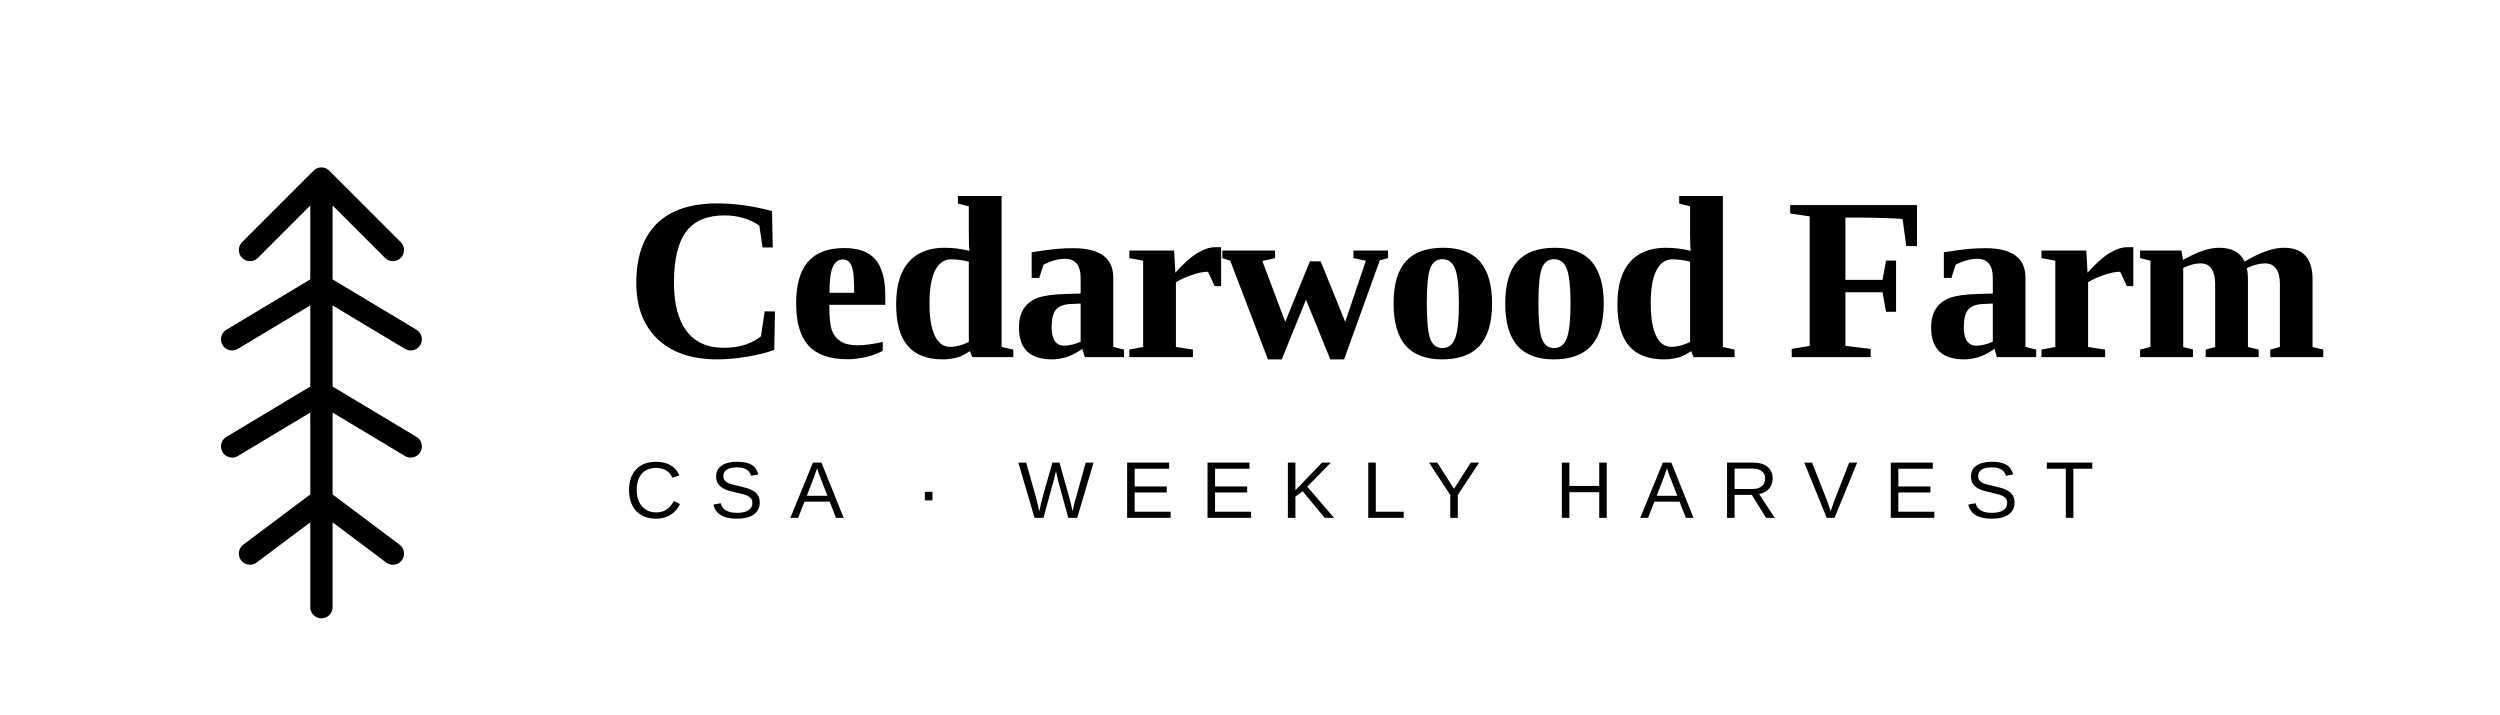
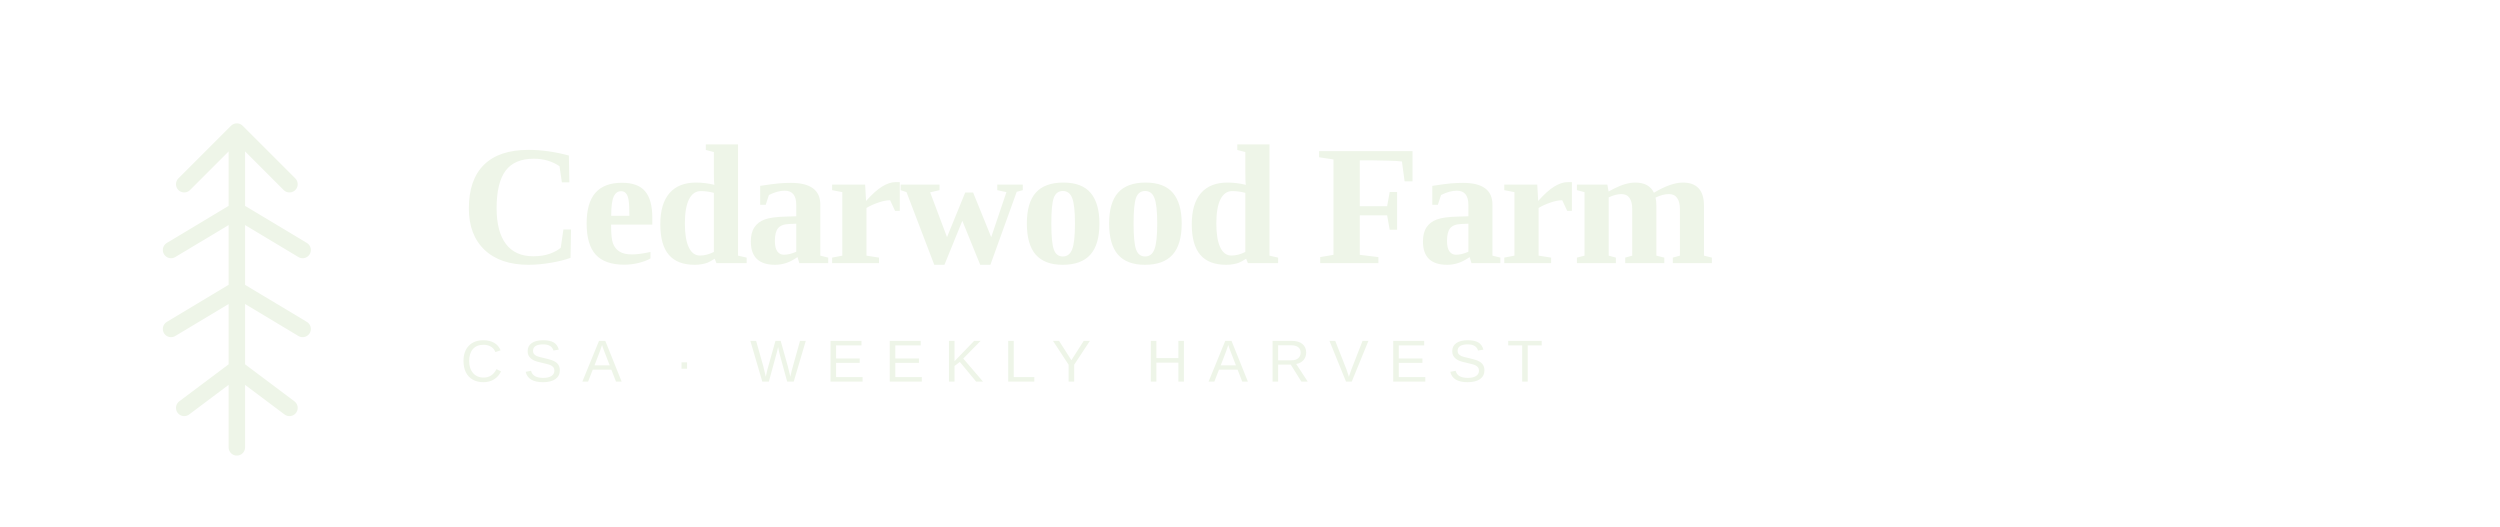
- <svg xmlns="http://www.w3.org/2000/svg" viewBox="0 0 280 80" fill="currentColor">
+ <svg xmlns="http://www.w3.org/2000/svg" viewBox="0 0 380 80" width="380" height="80">
  <g transform="translate(8 12)">
-     <path d="M28 8 L28 56 M28 8 L20 16 M28 8 L36 16 M28 20 L18 26 M28 20 L38 26 M28 32 L18 38 M28 32 L38 38 M28 44 L20 50 M28 44 L36 50" stroke="currentColor" stroke-width="2.5" fill="none" stroke-linecap="round" />
+     <path d="M28 8 L28 56 M28 8 L20 16 M28 8 L36 16 M28 20 L18 26 M28 20 L38 26 M28 32 L18 38 M28 32 L38 38 M28 44 L20 50 M28 44 L36 50" stroke="#eef5e8" stroke-width="2.5" fill="none" stroke-linecap="round" />
  </g>
-   <text x="70" y="40" font-family="Georgia, 'Times New Roman', serif" font-size="26" font-weight="600" letter-spacing="-0.5">Cedarwood Farm</text>
-   <text x="70" y="58" font-family="'Helvetica Neue', Arial, sans-serif" font-size="9" letter-spacing="3" font-weight="500">CSA · WEEKLY HARVEST</text>
+   <text x="70" y="40" font-family="Georgia, 'Times New Roman', serif" font-size="26" font-weight="600" letter-spacing="-0.5" fill="#eef5e8">Cedarwood Farm</text>
+   <text x="70" y="58" font-family="'Helvetica Neue', Arial, sans-serif" font-size="9" letter-spacing="3" font-weight="500" fill="#eef5e8">CSA · WEEKLY HARVEST</text>
</svg>
